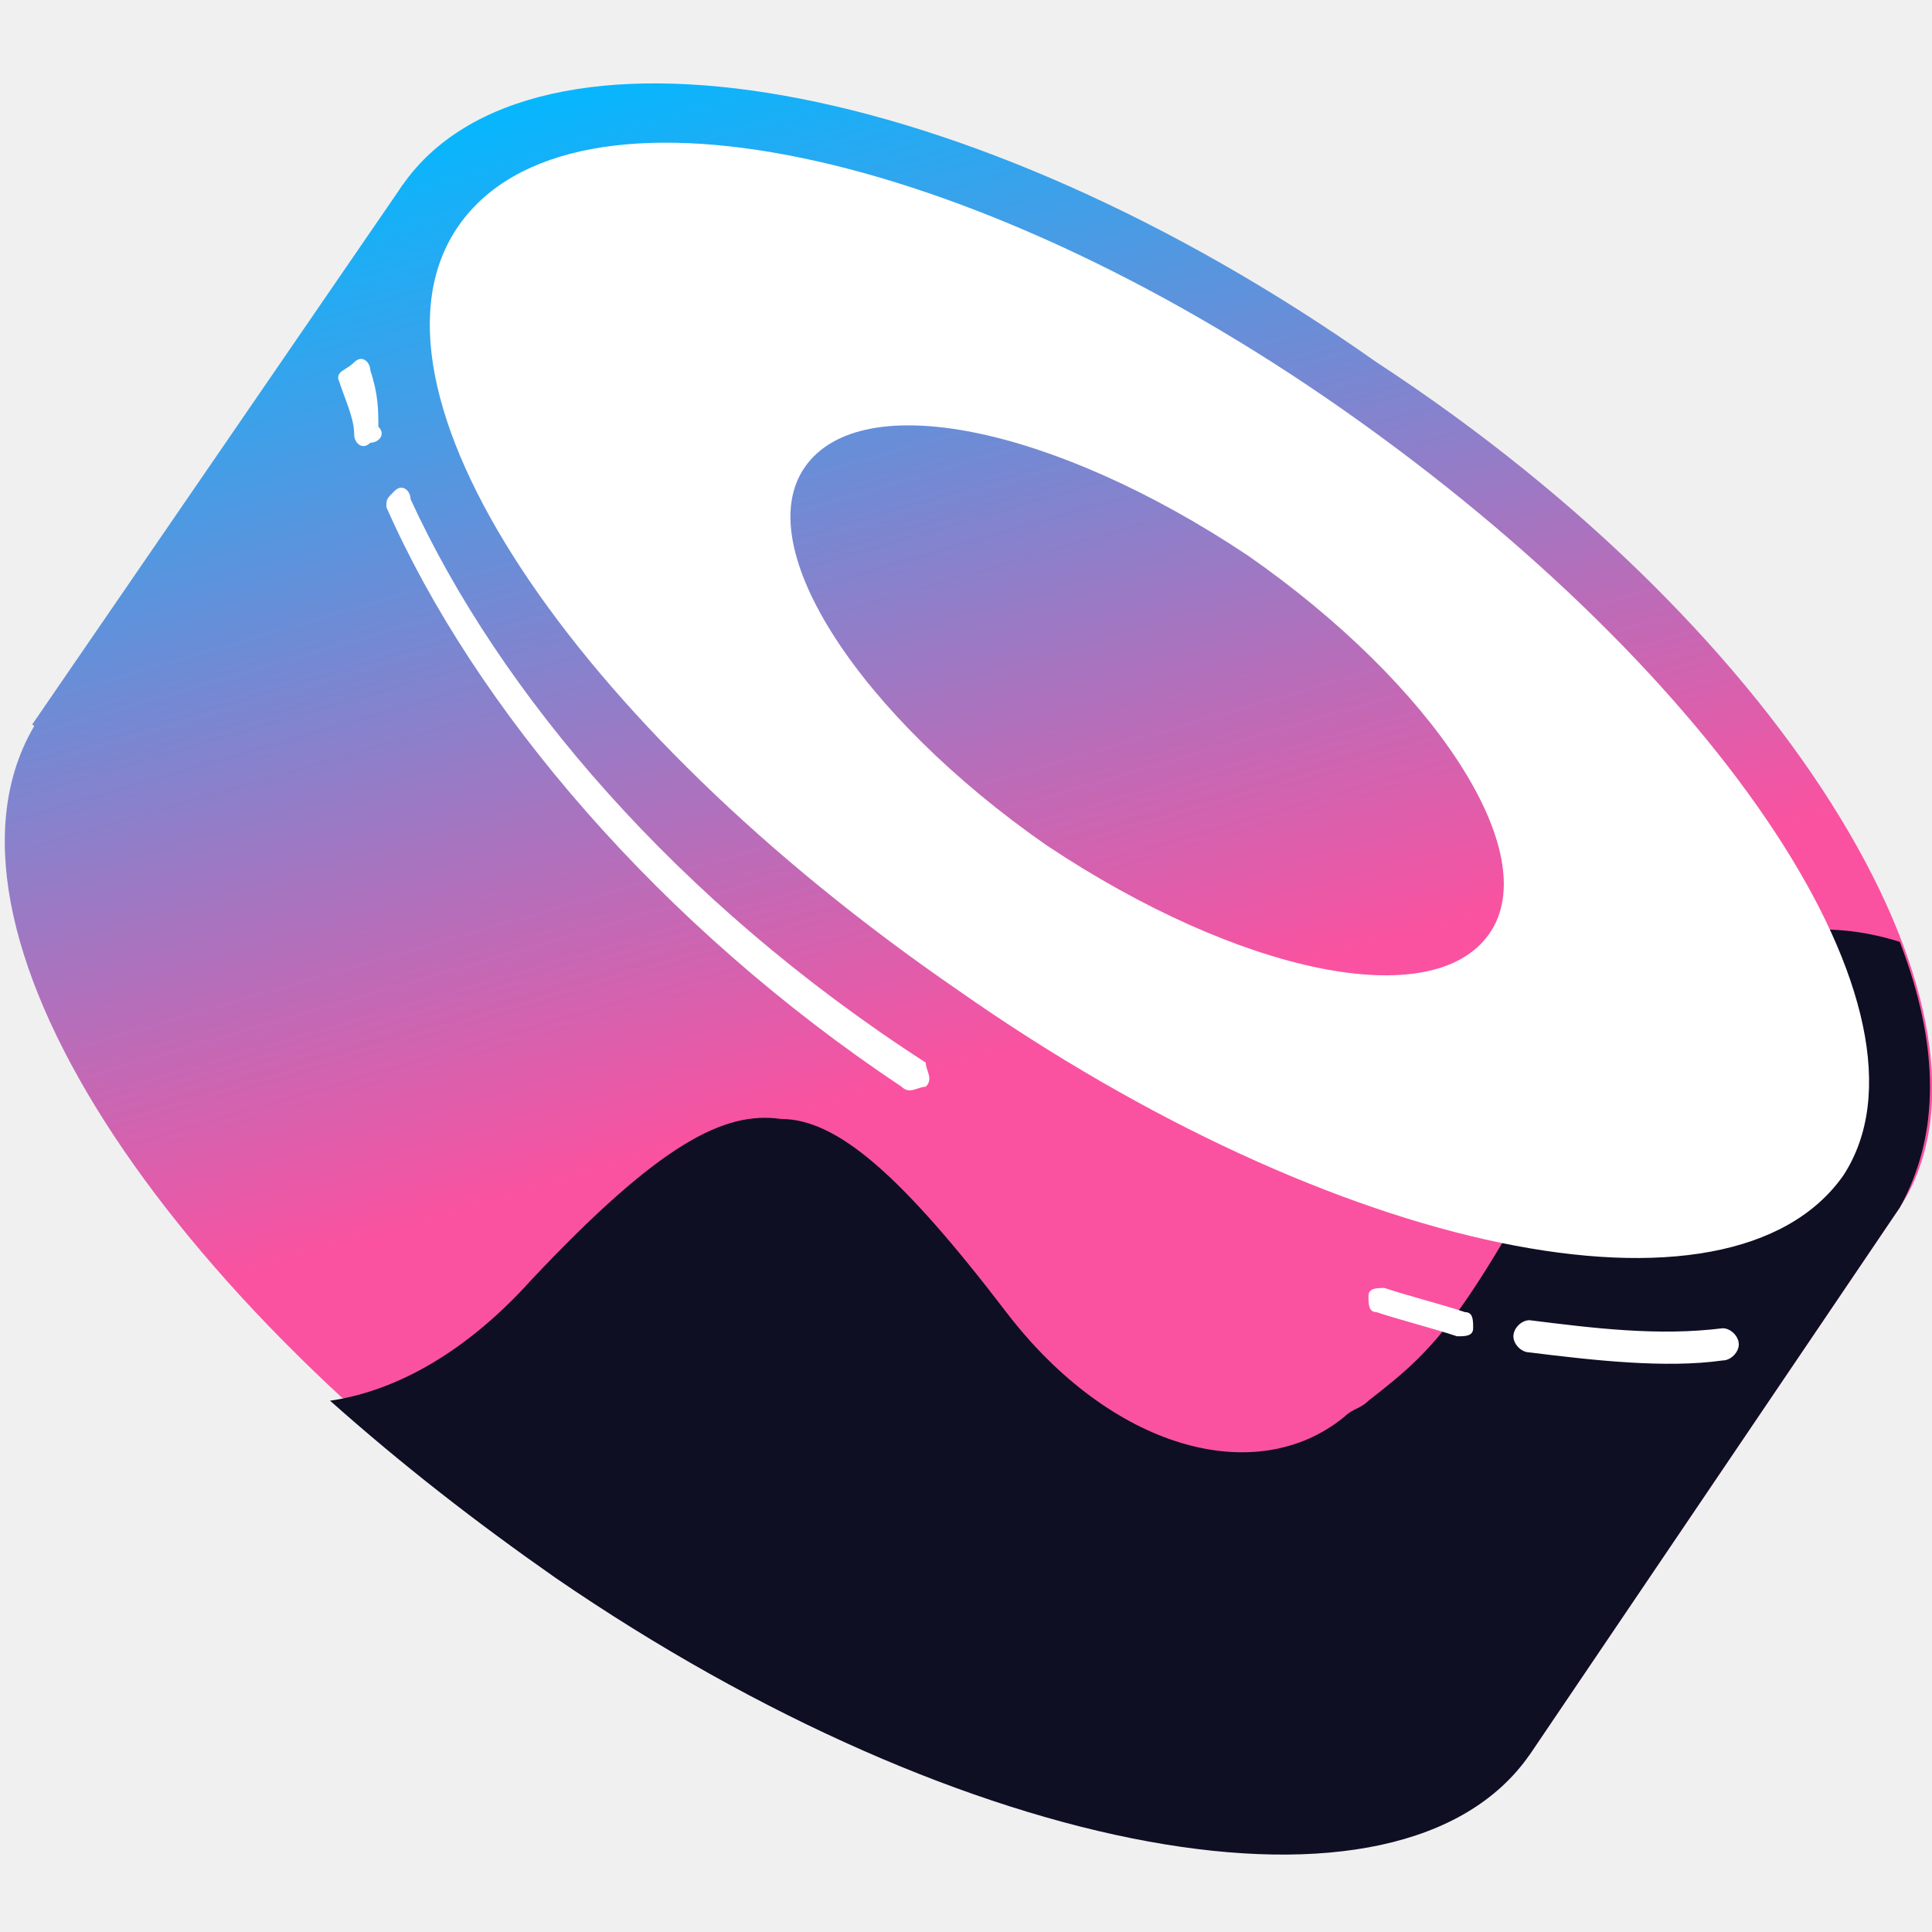
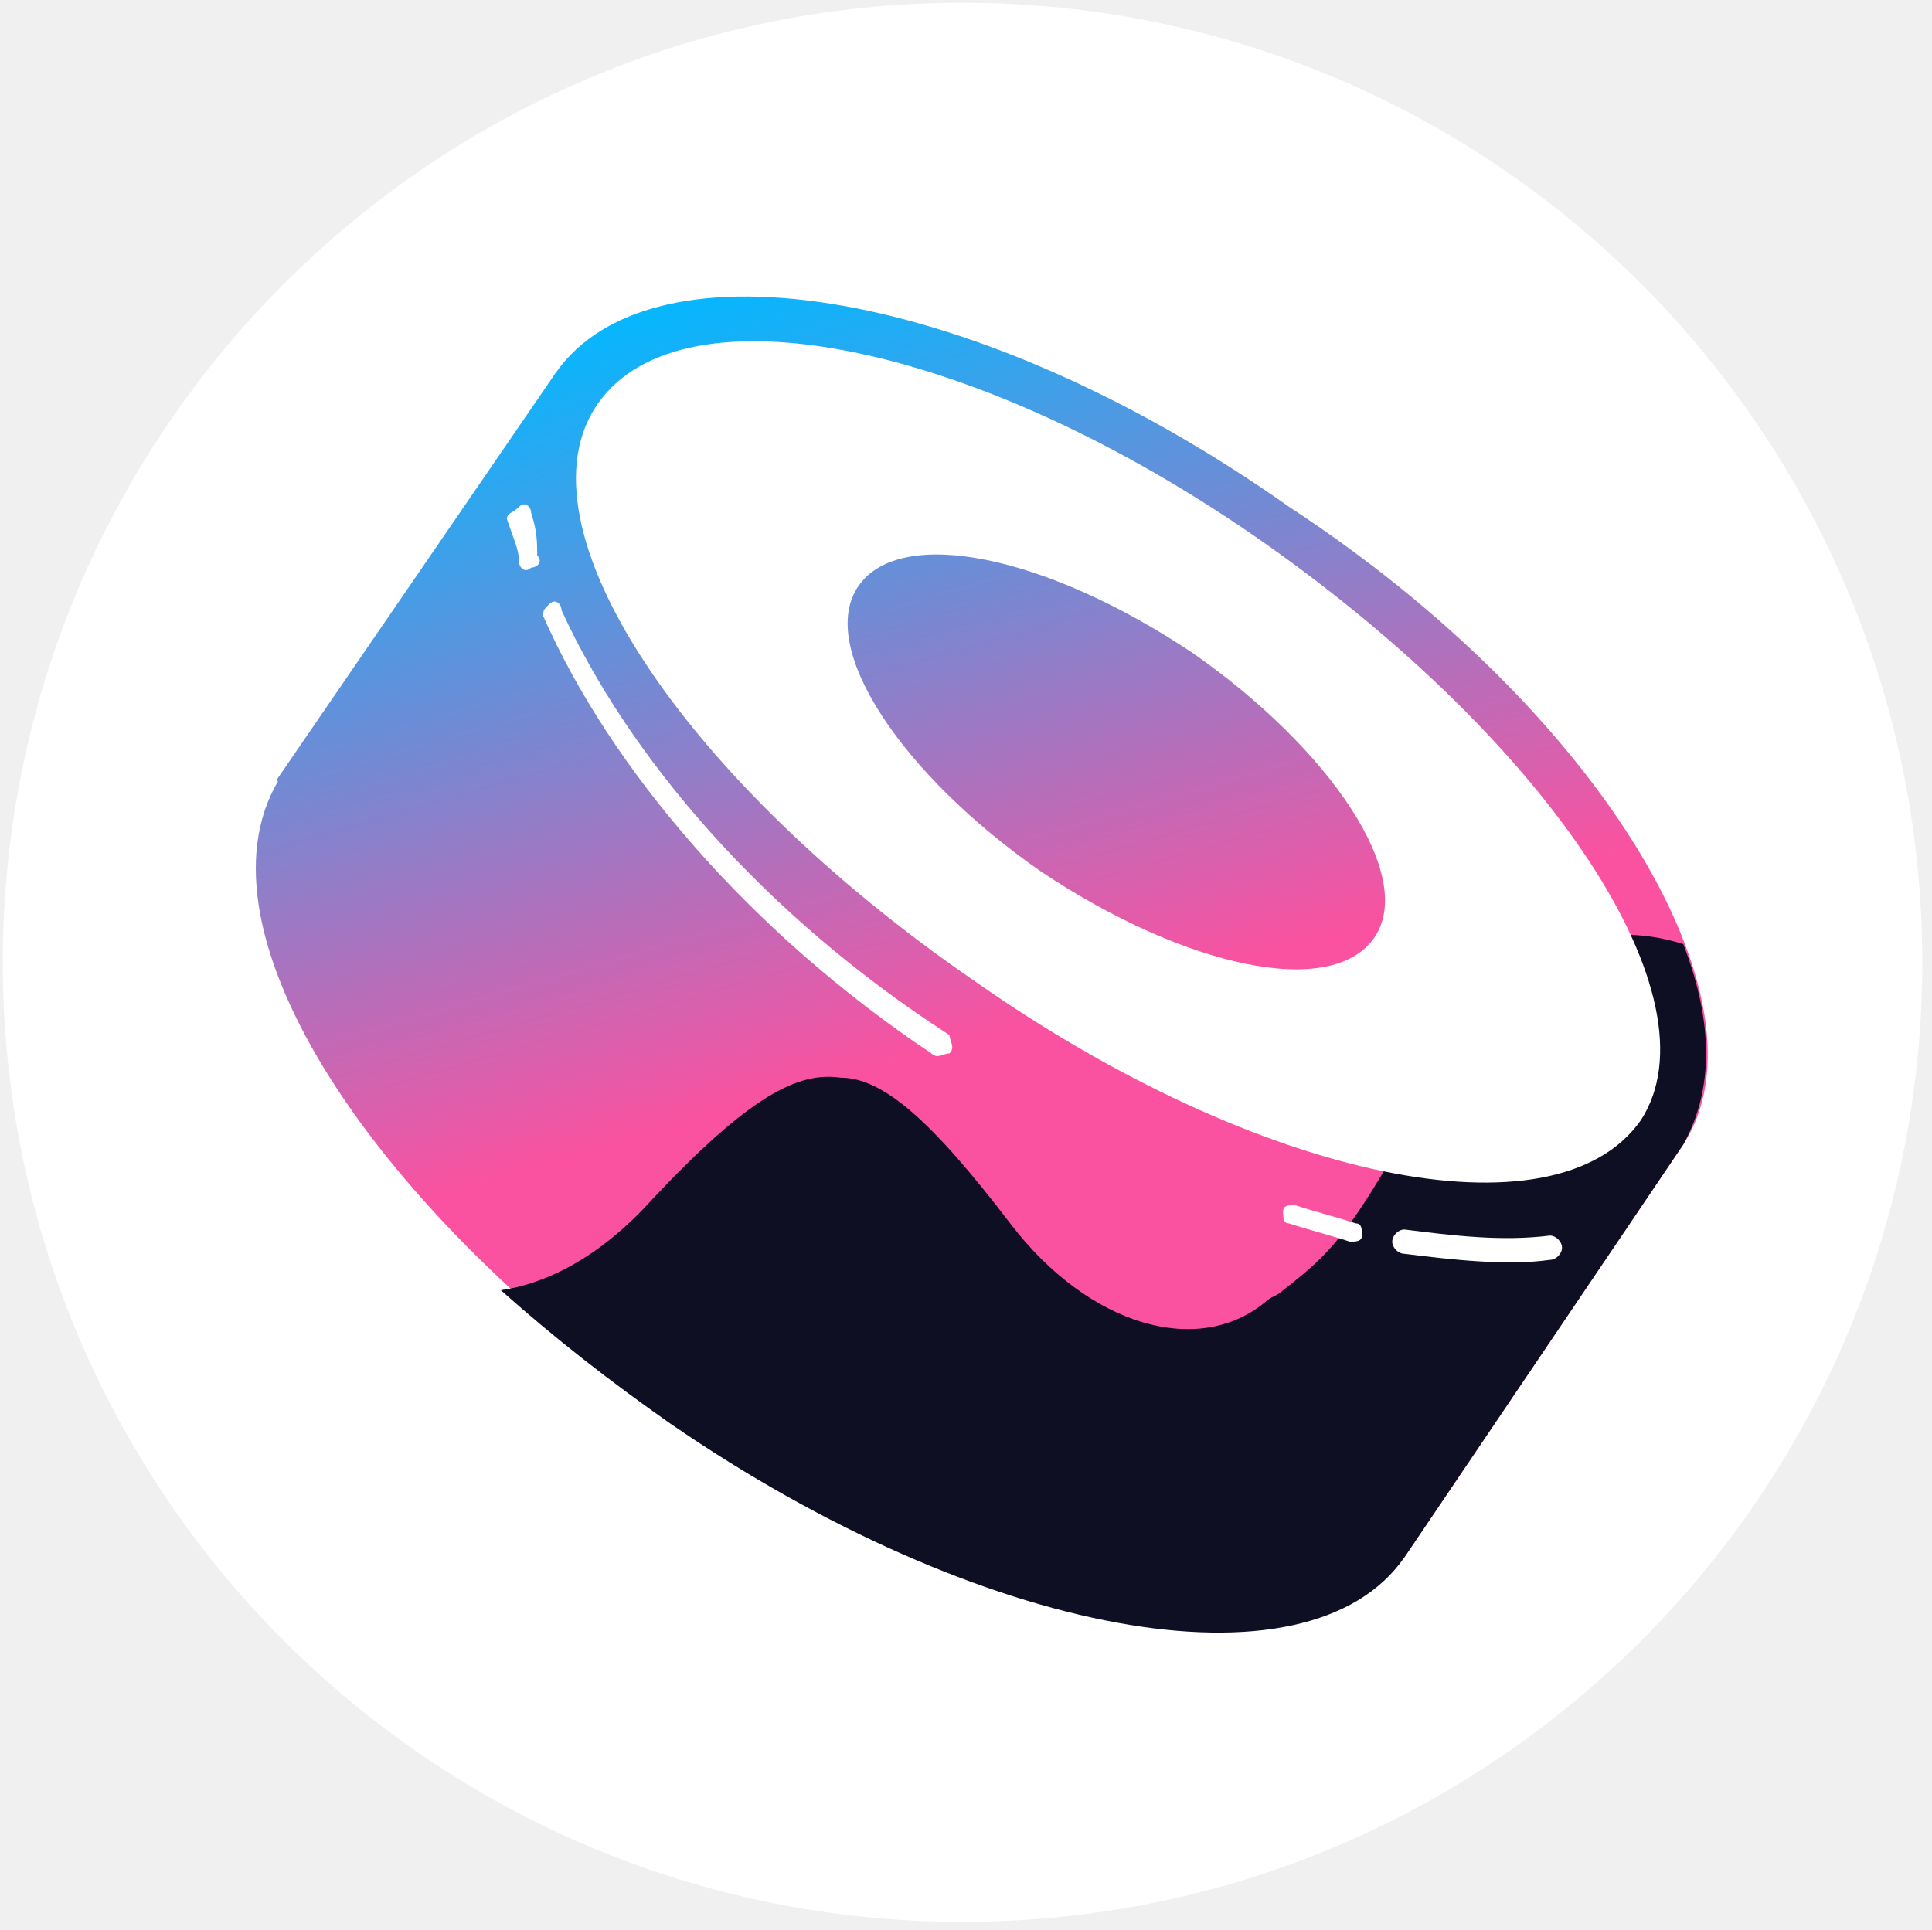
- <svg xmlns="http://www.w3.org/2000/svg" xmlns:xlink="http://www.w3.org/1999/xlink" version="1.1" id="Layer_1" x="0px" y="0px" viewBox="0 0 24 24" style="enable-background:new 0 0 24 24;" xml:space="preserve">
-   <style type="text/css">
- 	.st0{clip-path:url(#SVGID_2_);}
- 	.st1{fill:url(#SVGID_3_);}
- 	.st2{fill:url(#SVGID_4_);}
- 	.st3{fill:url(#SVGID_5_);}
- 	.st4{fill:#0E0F23;}
- 	.st5{fill-rule:evenodd;clip-rule:evenodd;fill:#FFFFFF;}
- 	.st6{fill:#FFFFFF;}
- </style>
-   <g>
-     <defs>
-       <rect id="SVGID_1_" width="24" height="24" />
-     </defs>
-     <clipPath id="SVGID_2_">
-       <use xlink:href="#SVGID_1_" style="overflow:visible;" />
+ <svg xmlns="http://www.w3.org/2000/svg" width="835" height="834" overflow="hidden">
+   <defs>
+     <clipPath id="clip0">
+       <rect x="-2310" y="728" width="835" height="834" />
    </clipPath>
-     <g class="st0">
-       <linearGradient id="SVGID_3_" gradientUnits="userSpaceOnUse" x1="20.644" y1="1011.506" x2="24.333" y2="998.84" gradientTransform="matrix(1 0 0 -1 -12 1012)">
-         <stop offset="0" style="stop-color:#03B8FF" />
-         <stop offset="1" style="stop-color:#FA52A0" />
-       </linearGradient>
-       <path class="st1" d="M5,2.3L23.6,15l-4.6,6.8L0.4,9L5,2.3z" />
-       <linearGradient id="SVGID_4_" gradientUnits="userSpaceOnUse" x1="23.682" y1="1012.39" x2="27.37" y2="999.724" gradientTransform="matrix(1 0 0 -1 -12 1012)">
-         <stop offset="0" style="stop-color:#03B8FF" />
-         <stop offset="1" style="stop-color:#FA52A0" />
-       </linearGradient>
-       <path class="st2" d="M23.6,15c-1.6,2.3-7,1.4-12.1-2.2C6.3,9.3,3.5,4.6,5,2.3c1.6-2.3,7-1.4,12.1,2.2C22.3,7.9,25.1,12.7,23.6,15z    " />
-       <linearGradient id="SVGID_5_" gradientUnits="userSpaceOnUse" x1="17.616" y1="1010.624" x2="21.305" y2="997.958" gradientTransform="matrix(1 0 0 -1 -12 1012)">
-         <stop offset="0" style="stop-color:#03B8FF" />
-         <stop offset="1" style="stop-color:#FA52A0" />
-       </linearGradient>
-       <path class="st3" d="M19,21.7c-1.6,2.3-7,1.4-12.1-2.2s-8-8.2-6.4-10.6c1.6-2.3,7-1.4,12.1,2.2C17.7,14.7,20.5,19.4,19,21.7z" />
-       <path class="st4" d="M23.6,15C23.6,15,23.6,15,23.6,15l-4.6,6.8l0,0c-1.6,2.3-7,1.3-12.1-2.2c-1-0.7-1.9-1.4-2.8-2.2    c0.7-0.1,1.6-0.5,2.5-1.5c1.6-1.7,2.4-2.1,3.1-2c0.7,0,1.5,0.7,2.8,2.4c1.3,1.7,3.1,2.2,4.2,1.3c0.1-0.1,0.2-0.1,0.3-0.2    c0.9-0.7,1.2-1,2.9-4.2c0.4-0.8,1.8-2.1,3.7-1.5C24.1,13,24.1,14.1,23.6,15z" />
-       <path class="st5" d="M22.9,14.6c-1.4,2-6.3,1-11-2.3C7.1,9,4.3,4.8,5.7,2.8s6.3-1,11,2.3S24.2,12.6,22.9,14.6z M18.5,11.6    c-0.7,1-3.1,0.5-5.5-1.1c-2.3-1.6-3.7-3.7-3-4.7c0.7-1,3.1-0.5,5.5,1.1C17.8,8.5,19.2,10.6,18.5,11.6z" />
-       <path class="st6" d="M4.6,4.6c0-0.1-0.1-0.2-0.2-0.1S4.2,4.6,4.2,4.7C4.3,5,4.4,5.2,4.4,5.4c0,0.1,0.1,0.2,0.2,0.1    c0.1,0,0.2-0.1,0.1-0.2C4.7,5.1,4.7,4.9,4.6,4.6z" />
-       <path class="st6" d="M5.1,6.2C5.1,6.1,5,6,4.9,6.1S4.8,6.2,4.8,6.3c1.1,2.5,3.4,5.2,6.4,7.2c0.1,0.1,0.2,0,0.3,0    c0.1-0.1,0-0.2,0-0.3C8.4,11.2,6.2,8.6,5.1,6.2z" />
-       <path class="st6" d="M17.2,16c-0.1,0-0.2,0-0.2,0.1c0,0.1,0,0.2,0.1,0.2c0.3,0.1,0.7,0.2,1,0.3c0.1,0,0.2,0,0.2-0.1    c0-0.1,0-0.2-0.1-0.2C17.9,16.2,17.5,16.1,17.2,16z" />
-       <path class="st6" d="M19,16.4c-0.1,0-0.2,0.1-0.2,0.2c0,0.1,0.1,0.2,0.2,0.2c0.8,0.1,1.7,0.2,2.4,0.1c0.1,0,0.2-0.1,0.2-0.2    c0-0.1-0.1-0.2-0.2-0.2C20.6,16.6,19.8,16.5,19,16.4z" />
+     <clipPath id="clip1">
+       <rect x="-2202" y="829" width="631" height="630" />
+     </clipPath>
+     <clipPath id="clip2">
+       <rect x="-2202" y="829" width="631" height="630" />
+     </clipPath>
+     <clipPath id="clip3">
+       <rect x="-2202" y="829" width="631" height="630" />
+     </clipPath>
+     <clipPath id="clip4">
+       <rect x="-2202" y="829" width="631" height="630" />
+     </clipPath>
+     <linearGradient x1="226.55" y1="12.955" x2="323.222" y2="344.915" gradientUnits="userSpaceOnUse" spreadMethod="pad" id="fill5">
+       <stop offset="0" stop-color="#03B8FF" stop-opacity="1" />
+       <stop offset="1" stop-color="#FA52A0" stop-opacity="1" />
+     </linearGradient>
+     <linearGradient x1="306.161" y1="-10.231" x2="402.835" y2="321.73" gradientUnits="userSpaceOnUse" spreadMethod="pad" id="fill6">
+       <stop offset="0" stop-color="#03B8FF" stop-opacity="1" />
+       <stop offset="1" stop-color="#FA52A0" stop-opacity="1" />
+     </linearGradient>
+     <linearGradient x1="147.186" y1="36.065" x2="243.861" y2="368.028" gradientUnits="userSpaceOnUse" spreadMethod="pad" id="fill7">
+       <stop offset="0" stop-color="#03B8FF" stop-opacity="1" />
+       <stop offset="1" stop-color="#FA52A0" stop-opacity="1" />
+     </linearGradient>
+   </defs>
+   <g clip-path="url(#clip0)" transform="translate(2310 -728)">
+     <path d="M-2306.5 1144C-2306.5 916.183-2121.82 731.5-1894 731.5-1666.18 731.5-1481.5 916.183-1481.5 1144-1481.5 1371.82-1666.18 1556.5-1894 1556.5-2121.82 1556.5-2306.5 1371.82-2306.5 1144Z" stroke="#FFFFFF" stroke-width="4.583" stroke-linecap="butt" stroke-linejoin="miter" stroke-miterlimit="8" stroke-opacity="1" fill="#FFFFFF" fill-rule="evenodd" fill-opacity="1" />
+     <g clip-path="url(#clip1)">
+       <g clip-path="url(#clip2)">
+         <g clip-path="url(#clip3)">
+           <g clip-path="url(#clip4)">
+             <path d="M131.042 60.279 618.517 393.125 497.958 571.342 10.483 235.875 131.042 60.279Z" fill="url(#fill5)" fill-rule="nonzero" transform="matrix(1 0 0 1.00159 -2201 829)" />
+             <path d="M618.517 393.125C576.583 453.404 435.058 429.817 301.396 335.467 165.113 243.738 91.729 120.558 131.042 60.279 172.975 0 314.5 23.587 448.163 117.938 584.446 207.046 657.829 332.846 618.517 393.125Z" fill="url(#fill6)" fill-rule="nonzero" transform="matrix(1 0 0 1.00159 -2201 829)" />
+             <path d="M497.958 568.721C456.025 629 314.5 605.413 180.838 511.063 47.175 416.713-28.829 296.154 13.104 233.254 55.038 172.975 196.563 196.563 330.225 290.913 463.888 385.263 537.271 508.442 497.958 568.721Z" fill="url(#fill7)" fill-rule="nonzero" transform="matrix(1 0 0 1.00159 -2201 829)" />
+             <path d="M618.517 393.125C618.517 393.125 618.517 393.125 618.517 393.125L497.958 571.342C456.025 631.621 314.5 605.413 180.838 513.683 154.629 495.338 131.042 476.992 107.454 456.025 125.8 453.404 149.388 442.921 172.975 416.713 214.908 372.158 235.875 361.675 254.221 364.296 272.567 364.296 293.533 382.642 327.604 427.196 361.675 471.75 408.85 484.854 437.679 461.267 440.3 458.646 442.921 458.646 445.542 456.025 469.129 437.679 476.992 429.817 521.546 345.95 532.029 324.983 568.721 290.913 618.517 306.638 631.621 340.708 631.621 369.538 618.517 393.125Z" fill="#0E0F23" fill-rule="nonzero" fill-opacity="1" transform="matrix(1 0 0 1.00159 -2201 829)" />
+             <path d="M600.171 382.642C563.479 435.058 435.058 408.85 311.879 322.363 186.079 235.875 112.696 125.8 149.388 73.383 186.079 20.967 314.5 47.175 437.679 133.663 560.858 220.15 634.242 330.225 600.171 382.642ZM484.854 304.017C466.508 330.225 403.608 317.121 340.708 275.188 280.429 233.254 243.738 178.217 262.083 152.008 280.429 125.8 343.329 138.904 406.229 180.838 466.508 222.771 503.2 277.808 484.854 304.017Z" fill="#FFFFFF" fill-rule="evenodd" fill-opacity="1" transform="matrix(1 0 0 1.00159 -2201 829)" />
+             <path d="M120.558 120.558C120.558 117.938 117.938 115.317 115.317 117.938 112.696 120.558 110.075 120.558 110.075 123.179 112.696 131.042 115.317 136.283 115.317 141.525 115.317 144.146 117.938 146.767 120.558 144.146 123.179 144.146 125.8 141.525 123.179 138.904 123.179 133.663 123.179 128.421 120.558 120.558Z" fill="#FFFFFF" fill-rule="nonzero" fill-opacity="1" transform="matrix(1 0 0 1.00159 -2201 829)" />
+             <path d="M133.663 162.492C133.663 159.871 131.042 157.25 128.421 159.871 125.8 162.492 125.8 162.492 125.8 165.113 154.629 230.633 214.908 301.396 293.533 353.813 296.154 356.433 298.775 353.813 301.396 353.813 304.017 351.192 301.396 348.571 301.396 345.95 220.15 293.533 162.492 225.392 133.663 162.492Z" fill="#FFFFFF" fill-rule="nonzero" fill-opacity="1" transform="matrix(1 0 0 1.00159 -2201 829)" />
+             <path d="M450.783 419.333C448.163 419.333 445.542 419.333 445.542 421.954 445.542 424.575 445.542 427.196 448.163 427.196 456.025 429.817 466.508 432.438 474.371 435.058 476.992 435.058 479.613 435.058 479.613 432.438 479.613 429.817 479.613 427.196 476.992 427.196 469.129 424.575 458.646 421.954 450.783 419.333Z" fill="#FFFFFF" fill-rule="nonzero" fill-opacity="1" transform="matrix(1 0 0 1.00159 -2201 829)" />
+             <path d="M497.958 429.817C495.338 429.817 492.717 432.438 492.717 435.058 492.717 437.679 495.338 440.3 497.958 440.3 518.925 442.921 542.513 445.542 560.858 442.921 563.479 442.921 566.1 440.3 566.1 437.679 566.1 435.058 563.479 432.438 560.858 432.438 539.892 435.058 518.925 432.438 497.958 429.817Z" fill="#FFFFFF" fill-rule="nonzero" fill-opacity="1" transform="matrix(1 0 0 1.00159 -2201 829)" />
+           </g>
+         </g>
+       </g>
    </g>
  </g>
</svg>
